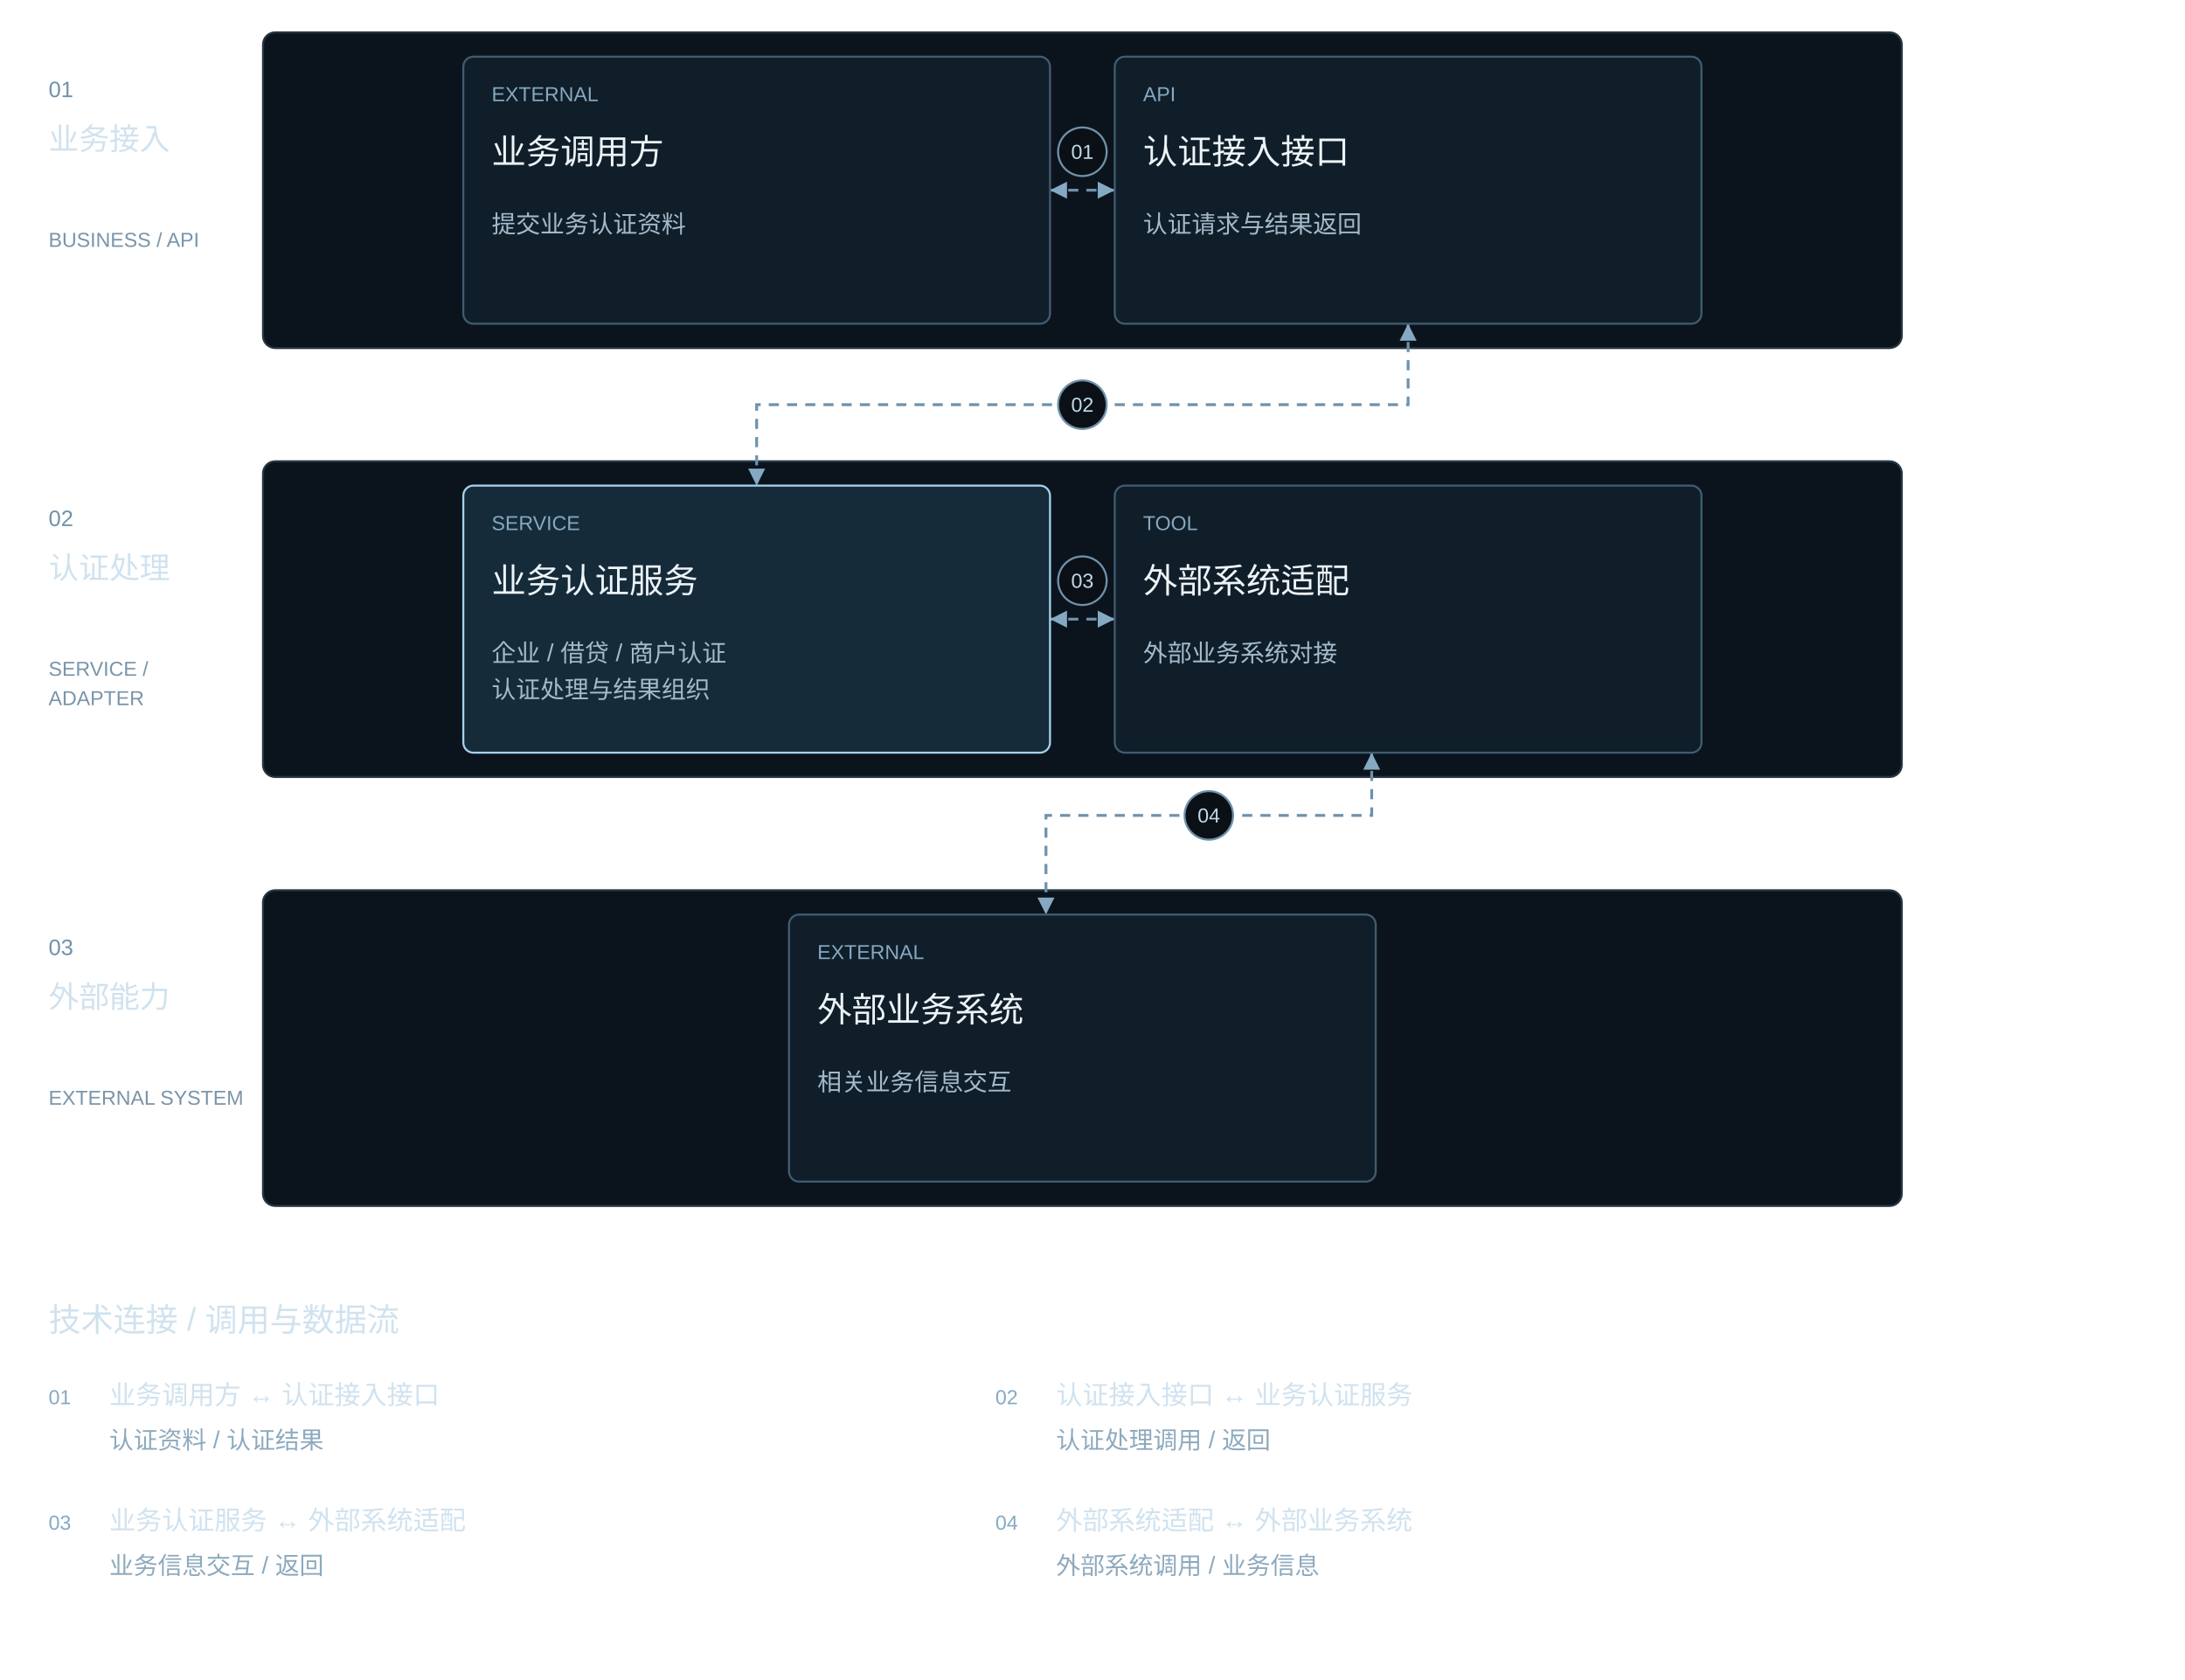
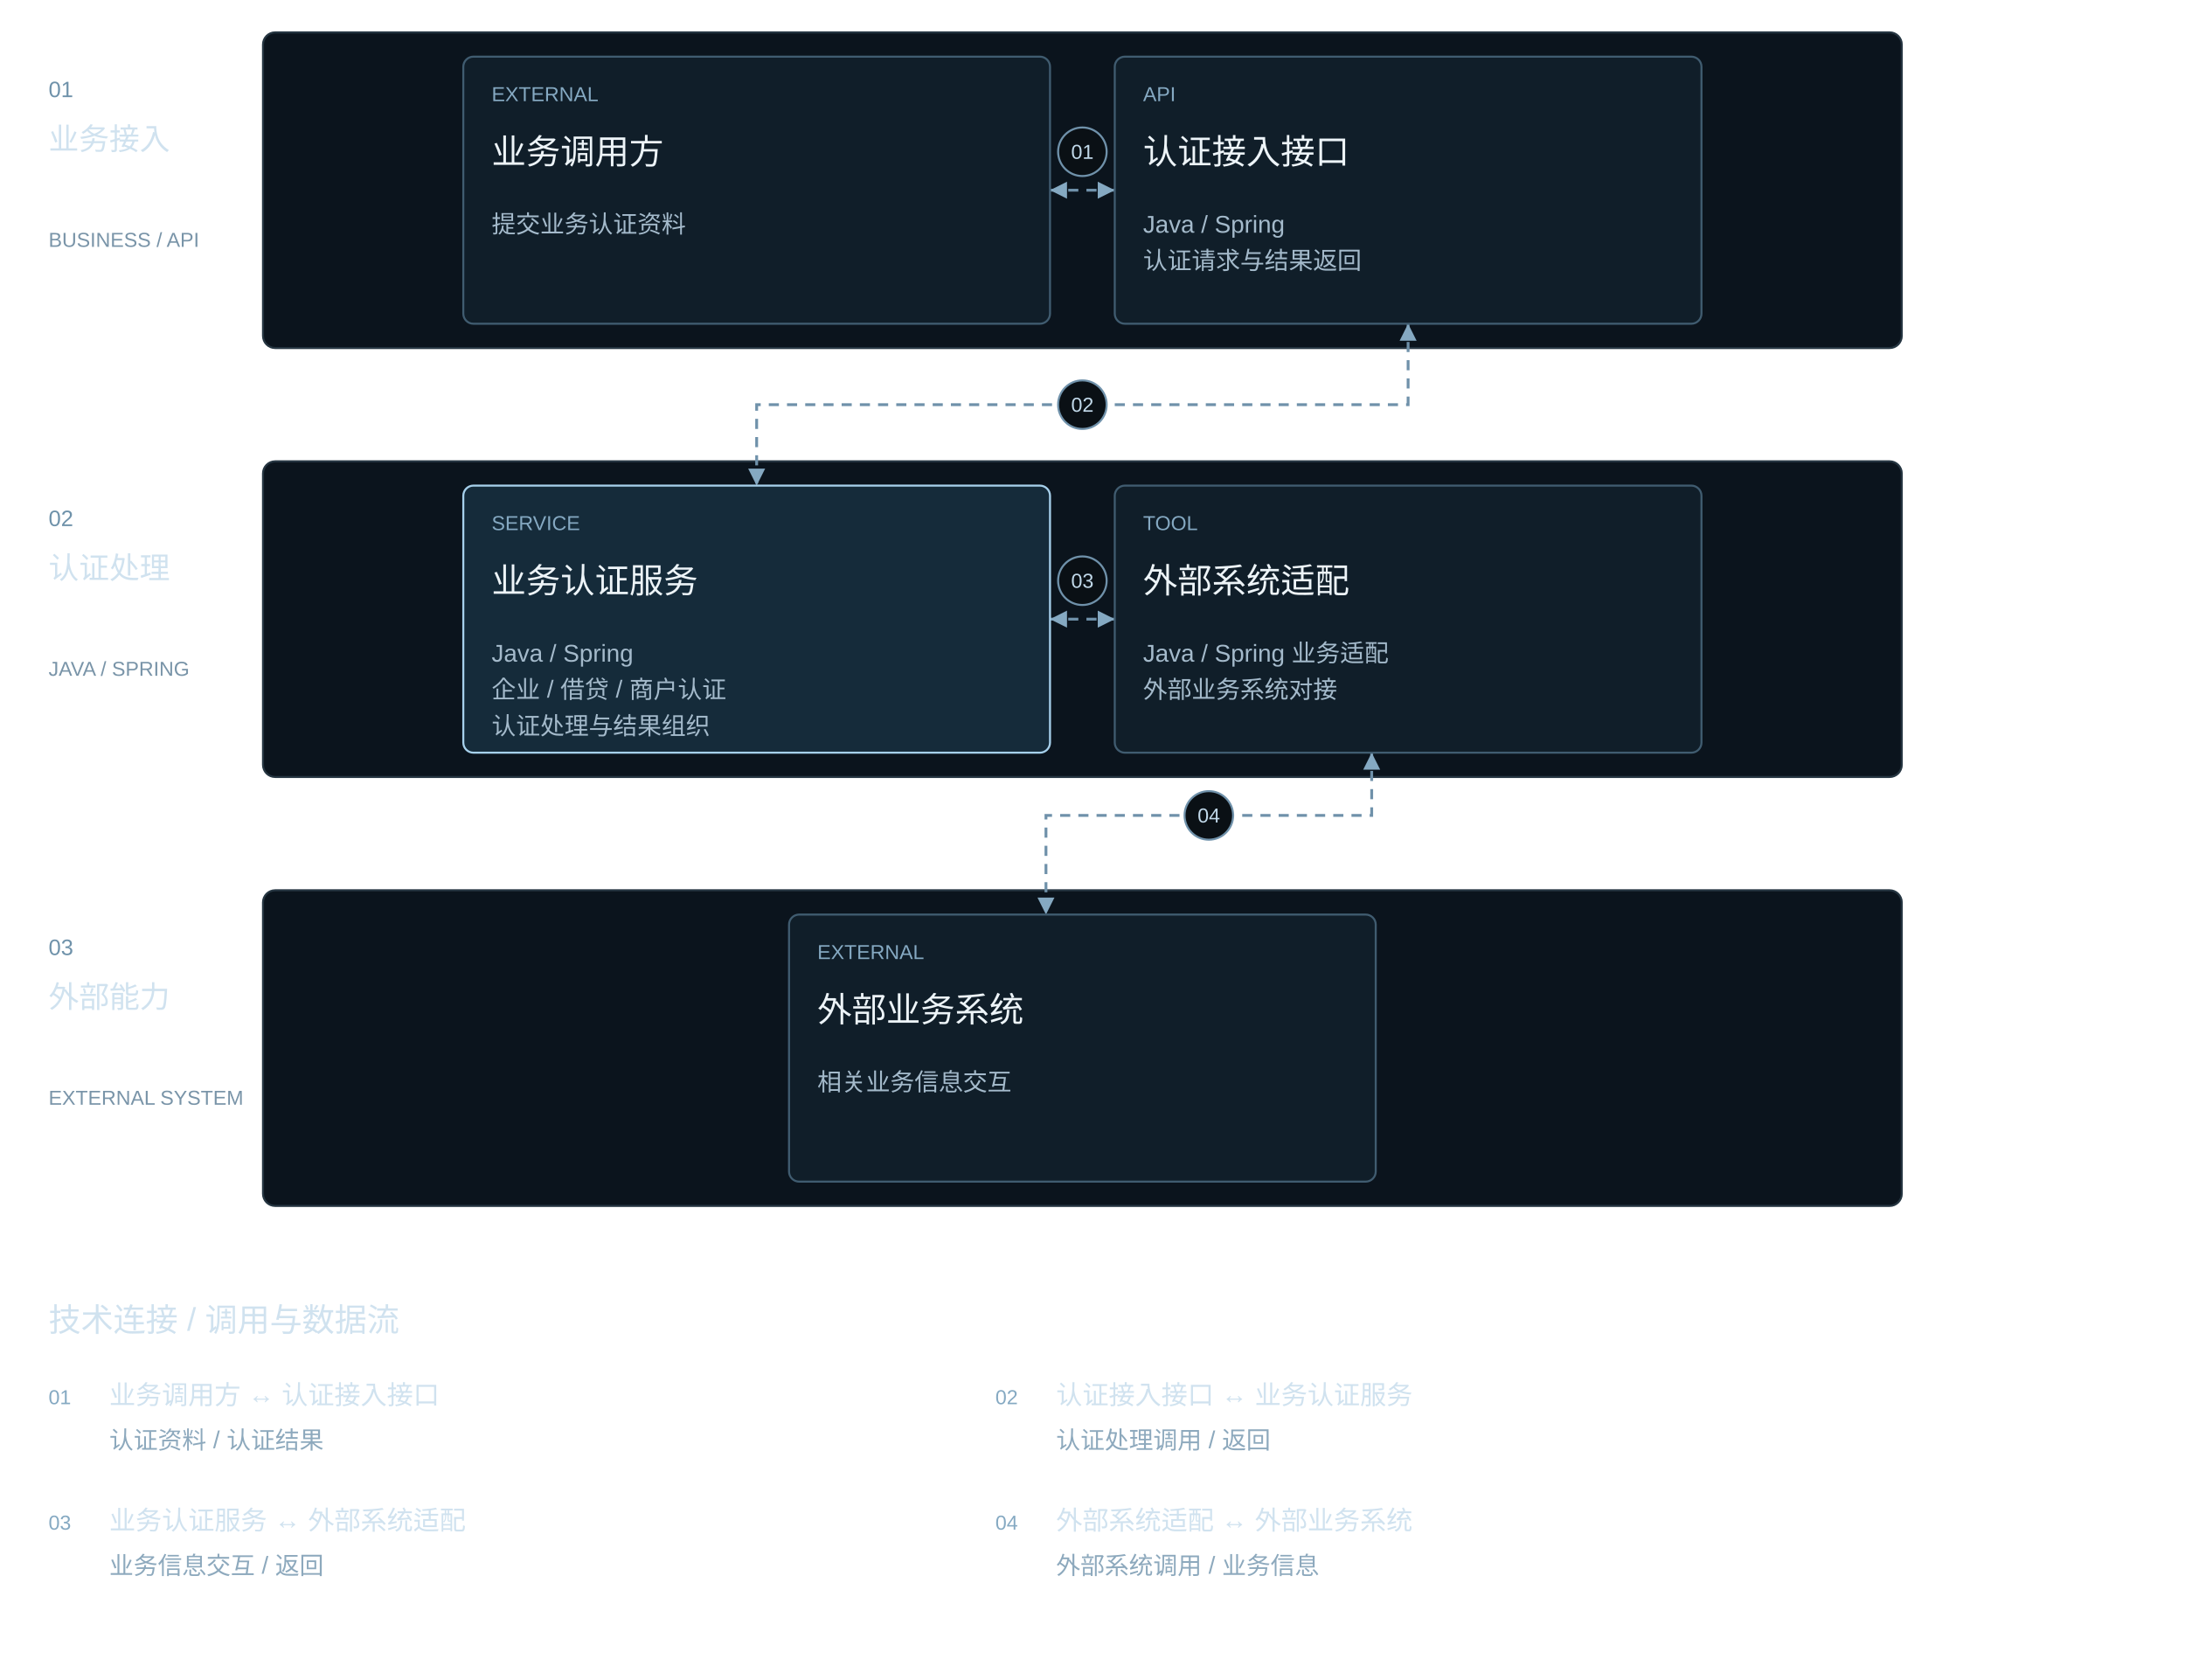
<svg xmlns="http://www.w3.org/2000/svg" viewBox="0 0 1080 830" role="img" aria-labelledby="title-authentication-center desc-authentication-center" style="font-family:Arial,'PingFang SC','Microsoft YaHei',sans-serif;background:#0a1015">
  <defs>
    <marker id="arrow-authentication-center" viewBox="0 0 10 10" refX="10" refY="5" markerWidth="6" markerHeight="6" orient="auto-start-reverse">
      <path d="M0 0 L10 5 L0 10" fill="#85a9c2" />
    </marker>
  </defs>
  <g data-layer="access">
    <rect x="130" y="16" width="810" height="156" rx="6" fill="#0b141d" stroke="#253541" />
    <text x="24" y="48" fill="#6f92aa" font-size="11" text-anchor="start">
      <tspan x="24" dy="0">01</tspan>
    </text>
    <text x="24" y="74" fill="#d0e2ef" font-size="15" text-anchor="start">
      <tspan x="24" dy="0">业务接入</tspan>
    </text>
    <text x="24" y="122" fill="#7994a8" font-size="10" text-anchor="start">
      <tspan x="24" dy="0">BUSINESS / API</tspan>
    </text>
  </g>
  <g data-layer="service">
    <rect x="130" y="228" width="810" height="156" rx="6" fill="#0b141d" stroke="#253541" />
    <text x="24" y="260" fill="#6f92aa" font-size="11" text-anchor="start">
      <tspan x="24" dy="0">02</tspan>
    </text>
    <text x="24" y="286" fill="#d0e2ef" font-size="15" text-anchor="start">
      <tspan x="24" dy="0">认证处理</tspan>
    </text>
    <text x="24" y="334" fill="#7994a8" font-size="10" text-anchor="start">
-       <tspan x="24" dy="0">SERVICE /</tspan>
-       <tspan x="24" dy="14.5">ADAPTER</tspan>
+       <tspan x="24" dy="0">JAVA / SPRING</tspan>
    </text>
  </g>
  <g data-layer="external">
    <rect x="130" y="440" width="810" height="156" rx="6" fill="#0b141d" stroke="#253541" />
    <text x="24" y="472" fill="#6f92aa" font-size="11" text-anchor="start">
      <tspan x="24" dy="0">03</tspan>
    </text>
    <text x="24" y="498" fill="#d0e2ef" font-size="15" text-anchor="start">
      <tspan x="24" dy="0">外部能力</tspan>
    </text>
    <text x="24" y="546" fill="#7994a8" font-size="10" text-anchor="start">
      <tspan x="24" dy="0">EXTERNAL SYSTEM</tspan>
    </text>
  </g>
  <g data-edge="01">
    <path d="M519 94 H551" fill="none" stroke="#6f91aa" stroke-width="1.4" stroke-dasharray="5 4" marker-start="url(#arrow-authentication-center)" marker-end="url(#arrow-authentication-center)" />
    <circle cx="535" cy="75" r="12" fill="#0a1015" stroke="#6f91aa" />
    <text x="535" y="78.5" fill="#c1d9ea" font-size="10" text-anchor="middle">
      <tspan x="535" dy="0">01</tspan>
    </text>
  </g>
  <g data-edge="02">
    <path d="M696 160 V200 H374 V240" fill="none" stroke="#6f91aa" stroke-width="1.4" stroke-dasharray="5 4" marker-start="url(#arrow-authentication-center)" marker-end="url(#arrow-authentication-center)" />
    <circle cx="535" cy="200" r="12" fill="#0a1015" stroke="#6f91aa" />
    <text x="535" y="203.5" fill="#c1d9ea" font-size="10" text-anchor="middle">
      <tspan x="535" dy="0">02</tspan>
    </text>
  </g>
  <g data-edge="03">
    <path d="M519 306 H551" fill="none" stroke="#6f91aa" stroke-width="1.4" stroke-dasharray="5 4" marker-start="url(#arrow-authentication-center)" marker-end="url(#arrow-authentication-center)" />
    <circle cx="535" cy="287" r="12" fill="#0a1015" stroke="#6f91aa" />
    <text x="535" y="290.5" fill="#c1d9ea" font-size="10" text-anchor="middle">
      <tspan x="535" dy="0">03</tspan>
    </text>
  </g>
  <g data-edge="04">
    <path d="M678 372 V403 H517 V452" fill="none" stroke="#6f91aa" stroke-width="1.4" stroke-dasharray="5 4" marker-start="url(#arrow-authentication-center)" marker-end="url(#arrow-authentication-center)" />
    <circle cx="597.5" cy="403" r="12" fill="#0a1015" stroke="#6f91aa" />
    <text x="597.5" y="406.5" fill="#c1d9ea" font-size="10" text-anchor="middle">
      <tspan x="597.5" dy="0">04</tspan>
    </text>
  </g>
  <g data-node="business">
    <rect x="229" y="28" width="290" height="132" rx="5" fill="#101e29" stroke="#405c70" />
    <text x="243" y="50" fill="#85a9c2" font-size="10" text-anchor="start">
      <tspan x="243" dy="0">EXTERNAL</tspan>
    </text>
    <text x="243" y="81" fill="#edf4f8" font-size="17" text-anchor="start">
      <tspan x="243" dy="0">业务调用方</tspan>
    </text>
    <text x="243" y="115" fill="#a4bacb" font-size="12" text-anchor="start">
      <tspan x="243" dy="0">提交业务认证资料</tspan>
    </text>
  </g>
  <g data-node="api">
    <rect x="551" y="28" width="290" height="132" rx="5" fill="#101e29" stroke="#405c70" />
    <text x="565" y="50" fill="#85a9c2" font-size="10" text-anchor="start">
      <tspan x="565" dy="0">API</tspan>
    </text>
    <text x="565" y="81" fill="#edf4f8" font-size="17" text-anchor="start">
      <tspan x="565" dy="0">认证接入接口</tspan>
    </text>
    <text x="565" y="115" fill="#a4bacb" font-size="12" text-anchor="start">
-       <tspan x="565" dy="0">认证请求与结果返回</tspan>
+       <tspan x="565" dy="0">Java / Spring</tspan>
+       <tspan x="565" dy="18">认证请求与结果返回</tspan>
    </text>
  </g>
  <g data-node="auth">
    <rect x="229" y="240" width="290" height="132" rx="5" fill="#152b3a" stroke="#a6d0eb" />
    <text x="243" y="262" fill="#85a9c2" font-size="10" text-anchor="start">
      <tspan x="243" dy="0">SERVICE</tspan>
    </text>
    <text x="243" y="293" fill="#edf4f8" font-size="17" text-anchor="start">
      <tspan x="243" dy="0">业务认证服务</tspan>
    </text>
    <text x="243" y="327" fill="#a4bacb" font-size="12" text-anchor="start">
-       <tspan x="243" dy="0">企业 / 借贷 / 商户认证</tspan>
+       <tspan x="243" dy="0">Java / Spring</tspan>
+       <tspan x="243" dy="18">企业 / 借贷 / 商户认证</tspan>
      <tspan x="243" dy="18">认证处理与结果组织</tspan>
    </text>
  </g>
  <g data-node="adapter">
    <rect x="551" y="240" width="290" height="132" rx="5" fill="#101e29" stroke="#405c70" />
    <text x="565" y="262" fill="#85a9c2" font-size="10" text-anchor="start">
      <tspan x="565" dy="0">TOOL</tspan>
    </text>
    <text x="565" y="293" fill="#edf4f8" font-size="17" text-anchor="start">
      <tspan x="565" dy="0">外部系统适配</tspan>
    </text>
    <text x="565" y="327" fill="#a4bacb" font-size="12" text-anchor="start">
-       <tspan x="565" dy="0">外部业务系统对接</tspan>
+       <tspan x="565" dy="0">Java / Spring 业务适配</tspan>
+       <tspan x="565" dy="18">外部业务系统对接</tspan>
    </text>
  </g>
  <g data-node="external">
    <rect x="390" y="452" width="290" height="132" rx="5" fill="#101e29" stroke="#405c70" />
    <text x="404" y="474" fill="#85a9c2" font-size="10" text-anchor="start">
      <tspan x="404" dy="0">EXTERNAL</tspan>
    </text>
    <text x="404" y="505" fill="#edf4f8" font-size="17" text-anchor="start">
      <tspan x="404" dy="0">外部业务系统</tspan>
    </text>
    <text x="404" y="539" fill="#a4bacb" font-size="12" text-anchor="start">
      <tspan x="404" dy="0">相关业务信息交互</tspan>
    </text>
  </g>
  <text x="24" y="658" fill="#d0e2ef" font-size="16" text-anchor="start">
    <tspan x="24" dy="0">技术连接 / 调用与数据流</tspan>
  </text>
  <text x="24" y="694" fill="#85a9c2" font-size="10" text-anchor="start">
    <tspan x="24" dy="0">01</tspan>
  </text>
  <text x="54" y="694" fill="#d0e2ef" font-size="13" text-anchor="start">
    <tspan x="54" dy="0">业务调用方 ↔ 认证接入接口</tspan>
  </text>
  <text x="54" y="716" fill="#8da9bd" font-size="12" text-anchor="start">
    <tspan x="54" dy="0">认证资料 / 认证结果</tspan>
  </text>
  <text x="492" y="694" fill="#85a9c2" font-size="10" text-anchor="start">
    <tspan x="492" dy="0">02</tspan>
  </text>
  <text x="522" y="694" fill="#d0e2ef" font-size="13" text-anchor="start">
    <tspan x="522" dy="0">认证接入接口 ↔ 业务认证服务</tspan>
  </text>
  <text x="522" y="716" fill="#8da9bd" font-size="12" text-anchor="start">
    <tspan x="522" dy="0">认证处理调用 / 返回</tspan>
  </text>
  <text x="24" y="756" fill="#85a9c2" font-size="10" text-anchor="start">
    <tspan x="24" dy="0">03</tspan>
  </text>
  <text x="54" y="756" fill="#d0e2ef" font-size="13" text-anchor="start">
    <tspan x="54" dy="0">业务认证服务 ↔ 外部系统适配</tspan>
  </text>
  <text x="54" y="778" fill="#8da9bd" font-size="12" text-anchor="start">
    <tspan x="54" dy="0">业务信息交互 / 返回</tspan>
  </text>
  <text x="492" y="756" fill="#85a9c2" font-size="10" text-anchor="start">
    <tspan x="492" dy="0">04</tspan>
  </text>
  <text x="522" y="756" fill="#d0e2ef" font-size="13" text-anchor="start">
    <tspan x="522" dy="0">外部系统适配 ↔ 外部业务系统</tspan>
  </text>
  <text x="522" y="778" fill="#8da9bd" font-size="12" text-anchor="start">
    <tspan x="522" dy="0">外部系统调用 / 业务信息</tspan>
  </text>
</svg>
